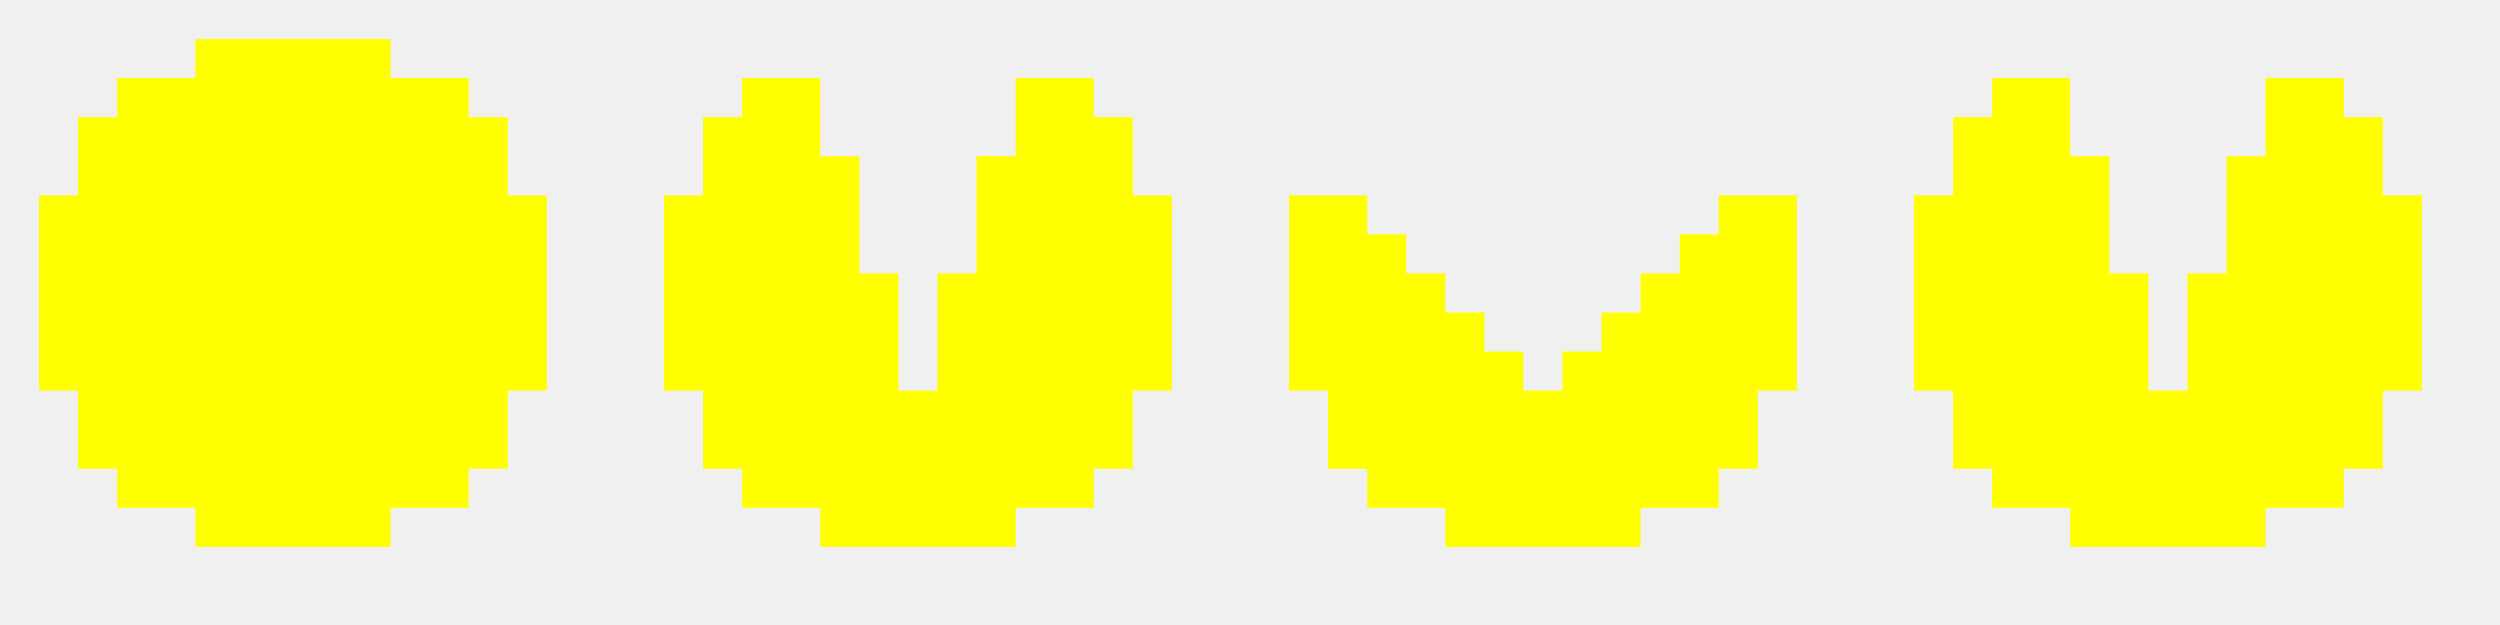
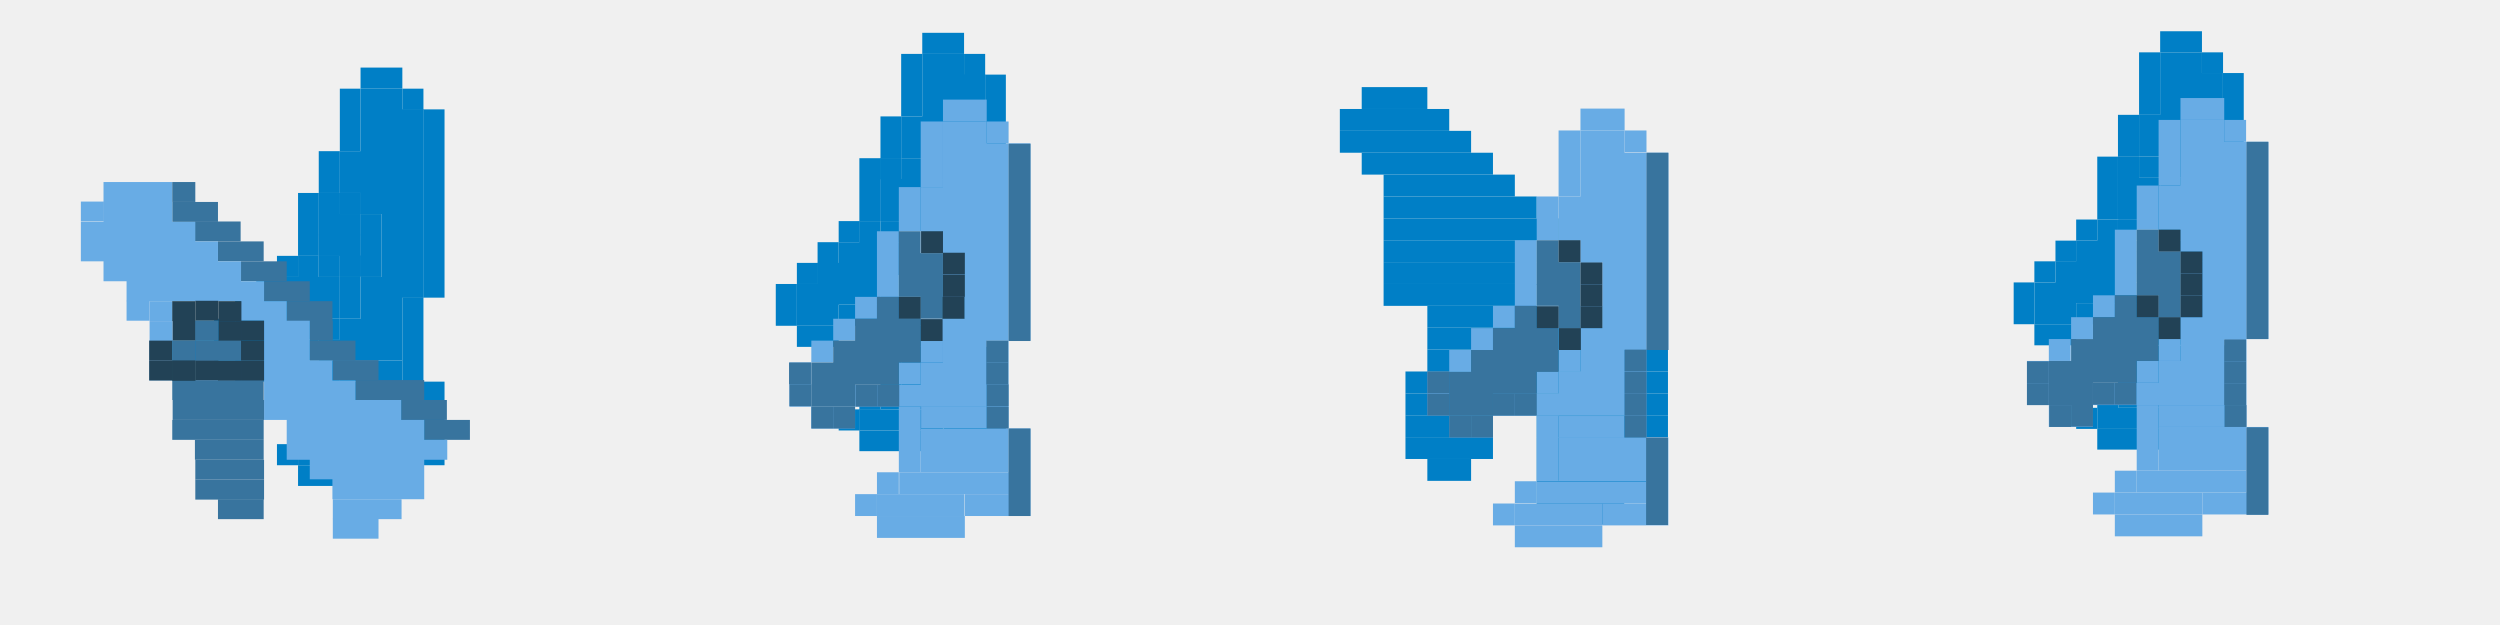
- <svg xmlns="http://www.w3.org/2000/svg" width="64" height="16" viewBox="0 0 64 16" fill="none">
-   <path d="M5 2H3V3H2V5H1V10H2V12H3V13H5V14H10V13H12V12H13V10H14V5H13V3H12V2H10V1H5V2Z" fill="#FFFF00" />
-   <path d="M21 14L26 14L26 13L28 13L28 12L29 12L29 10L30 10L30 5L29 5L29 3L28 3L28 2L26 2L26 4L25 4L25 7L24 7L24 10L23 10L23 7L22 7L22 4L21 4L21 2L19 2L19 3L18 3L18 5L17 5L17 10L18 10L18 12L19 12L19 13L21 13L21 14Z" fill="#FFFF00" />
-   <path d="M37 14L42 14L42 13L44 13L44 12L45 12L45 10L46 10L46 5L44 5L44 6L43 6L43 7L42 7L42 8L41 8L41 9L40 9L40 10L39 10L39 9L38 9L38 8L37 8L37 7L36 7L36 6L35 6L35 5L33 5L33 10L34 10L34 12L35 12L35 13L37 13L37 14Z" fill="#FFFF00" />
-   <path d="M53 14L58 14L58 13L60 13L60 12L61 12L61 10L62 10L62 5L61 5L61 3L60 3L60 2L58 2L58 4L57 4L57 7L56 7L56 10L55 10L55 7L54 7L54 4L53 4L53 2L51 2L51 3L50 3L50 5L49 5L49 10L50 10L50 12L51 12L51 13L53 13L53 14Z" fill="#FFFF00" />
+ <svg xmlns="http://www.w3.org/2000/svg" id="Calque_2" viewBox="0 0 64 16">
+   <defs>
+     <style>.cls-1{fill:#68ace5;}.cls-2{fill:#007fc6;}.cls-3{fill:#fff;}.cls-4{fill:#224256;}.cls-5{fill:#38749e;}</style>
+   </defs>
+   <g>
+     <g>
+       <g>
+         <polygon class="cls-2" points="56.9 9.91 56.9 10.44 56.37 10.44 55.83 10.44 55.83 10.98 56.37 10.98 56.9 10.98 57.44 10.98 57.44 10.44 57.44 9.91 57.44 9.37 57.44 8.84 56.9 8.84 56.9 9.37 56.9 9.91" />
+         <polygon class="cls-2" points="56.37 7.23 56.37 7.76 56.37 8.3 56.37 8.84 56.9 8.84 56.9 8.3 56.9 7.76 56.9 7.23 56.9 6.69 56.37 6.69 56.37 7.23" />
+         <rect class="cls-2" x="56.37" y="1.34" width=".54" height=".54" />
+         <polygon class="cls-2" points="55.3 1.34 55.83 1.34 56.37 1.34 56.37 .8 55.83 .8 55.3 .8 55.3 1.34" />
+         <polygon class="cls-2" points="55.3 2.41 55.3 1.87 55.3 1.34 54.76 1.34 54.76 1.87 54.76 2.41 54.76 2.94 55.3 2.94 55.3 2.41" />
+         <polygon class="cls-2" points="54.76 3.48 54.76 2.94 54.22 2.94 54.22 3.48 54.22 4.01 54.76 4.01 54.76 3.48" />
+         <rect class="cls-2" x="54.76" y="4.01" width=".54" height=".54" />
+         <polygon class="cls-2" points="55.3 5.62 55.3 6.16 55.83 6.16 55.83 5.62 55.83 5.09 55.83 4.55 55.3 4.55 55.3 5.09 55.3 5.62" />
+         <polygon class="cls-2" points="54.76 6.69 54.76 7.23 55.3 7.23 55.3 6.69 55.3 6.16 54.76 6.16 54.76 6.69" />
+         <rect class="cls-2" x="54.22" y="5.62" width=".54" height=".54" />
+         <polygon class="cls-2" points="54.22 5.09 54.22 4.55 54.22 4.01 53.69 4.01 53.69 4.55 53.69 5.09 53.69 5.62 54.22 5.62 54.22 5.09" />
+         <rect class="cls-2" x="53.15" y="5.62" width=".54" height=".54" />
+         <rect class="cls-2" x="52.62" y="6.16" width=".54" height=".54" />
+         <polygon class="cls-2" points="52.08 7.23 51.55 7.23 51.55 7.76 51.55 8.3 52.08 8.3 52.08 7.76 52.08 7.23" />
+         <polygon class="cls-2" points="52.08 8.3 52.08 8.84 52.62 8.84 53.15 8.84 53.15 8.3 52.62 8.3 52.08 8.3" />
+         <rect class="cls-2" x="53.15" y="10.44" width=".54" height=".54" />
+         <rect class="cls-2" x="53.69" y="9.91" width=".54" height=".54" />
+         <polygon class="cls-2" points="54.76 9.37 54.76 8.84 54.76 8.3 54.22 8.3 54.22 8.84 54.22 9.37 54.22 9.91 54.76 9.91 54.76 9.37" />
+         <polygon class="cls-2" points="53.69 7.76 53.15 7.76 53.15 8.3 53.69 8.3 54.22 8.3 54.22 7.76 53.69 7.76" />
+         <rect class="cls-2" x="52.08" y="6.69" width=".54" height=".54" />
+         <rect class="cls-2" x="54.22" y="7.23" width=".54" height=".54" />
+         <polygon class="cls-2" points="56.9 6.16 56.9 6.69 57.44 6.69 57.44 6.16 57.44 5.62 57.44 1.87 56.9 1.87 56.9 5.62 56.9 6.16" />
+         <polygon class="cls-2" points="54.76 10.98 54.22 10.98 53.69 10.98 53.69 11.51 54.22 11.51 54.76 11.51 55.3 11.51 55.83 11.51 55.83 10.98 55.3 10.98 54.76 10.98" />
+       </g>
+       <rect class="cls-2" x="55.3" y="8.84" width=".54" height="2.68" transform="translate(45.39 65.74) rotate(-90)" />
+       <rect class="cls-2" x="55.3" y="7.76" width=".54" height="1.61" transform="translate(47 64.13) rotate(-90)" />
+       <rect class="cls-2" x="54.49" y="4.28" width=".54" height="1.07" transform="translate(49.94 59.58) rotate(-90)" />
+       <rect class="cls-2" x="54.49" y="4.82" width=".54" height="1.07" transform="translate(49.41 60.11) rotate(-90)" />
+       <g>
+         <rect class="cls-2" x="53.69" y="10.44" width="2.14" height=".54" />
+         <polygon class="cls-2" points="54.76 9.91 56.9 9.91 56.9 9.37 56.9 8.84 54.76 8.84 54.76 9.37 54.76 9.91" />
+         <polygon class="cls-2" points="55.3 1.87 55.3 2.41 55.3 2.94 54.76 2.94 54.76 3.48 54.76 4.01 55.3 4.01 55.3 4.55 55.83 4.55 55.83 5.09 55.83 5.62 55.83 6.16 55.3 6.16 55.3 6.69 55.3 7.23 54.76 7.23 54.76 7.76 54.22 7.76 54.22 8.3 56.37 8.3 56.37 7.76 56.37 7.23 56.37 6.69 56.9 6.69 56.9 6.16 56.9 5.62 56.9 5.09 56.9 4.55 56.9 4.01 56.9 3.48 56.9 2.94 56.9 2.41 56.9 1.87 56.37 1.87 56.37 1.34 55.3 1.34 55.3 1.87" />
+       </g>
+       <polygon class="cls-2" points="53.69 6.16 53.15 6.16 53.15 6.69 52.62 6.69 52.62 7.23 52.08 7.23 52.08 7.76 52.08 8.3 53.15 8.3 53.15 7.76 54.22 7.76 54.22 7.23 54.76 7.23 54.76 6.69 54.76 6.16 54.22 6.16 54.22 5.62 53.69 5.62 53.69 6.16" />
+       <rect class="cls-2" x="54.76" y="5.62" width=".54" height=".54" transform="translate(49.14 60.92) rotate(-90)" />
+       <rect class="cls-2" x="54.22" y="4.01" width=".54" height=".54" transform="translate(50.21 58.77) rotate(-90)" />
+       <polygon class="cls-2" points="54.22 5.62 54.76 5.62 54.76 6.16 55.3 6.16 55.3 4.55 54.76 4.55 54.76 4.01 54.22 4.01 54.22 5.62" />
+       <rect class="cls-2" x="55.83" y="9.37" width="1.61" height=".54" transform="translate(47 66.27) rotate(-90)" />
+       <rect class="cls-2" x="54.22" y="4.01" width="4.82" height=".54" transform="translate(52.35 60.92) rotate(-90)" />
+     </g>
+     <g>
+       <g>
+         <polygon class="cls-1" points="57.51 12.05 57.51 12.61 56.94 12.61 56.38 12.61 56.38 13.17 56.94 13.17 57.51 13.17 58.07 13.17 58.07 12.61 58.07 12.05 58.07 11.49 58.07 10.93 57.51 10.93 57.51 11.49 57.51 12.05" />
+         <polygon class="cls-1" points="56.94 9.24 56.94 9.8 56.94 10.37 56.94 10.93 57.51 10.93 57.51 10.37 57.51 9.8 57.51 9.24 57.51 8.68 56.94 8.68 56.94 9.24" />
+         <rect class="cls-1" x="56.94" y="3.07" width=".56" height=".56" />
+         <polygon class="cls-1" points="55.82 3.07 56.38 3.07 56.94 3.07 56.94 2.51 56.38 2.51 55.82 2.51 55.82 3.07" />
+         <polygon class="cls-1" points="55.82 4.19 55.82 3.63 55.82 3.07 55.26 3.07 55.26 3.63 55.26 4.19 55.26 4.75 55.82 4.75 55.82 4.19" />
+         <polygon class="cls-1" points="55.26 5.31 55.26 4.75 54.7 4.75 54.7 5.31 54.7 5.88 55.26 5.88 55.26 5.31" />
+         <rect class="cls-1" x="55.26" y="5.88" width=".56" height=".56" />
+         <polygon class="cls-1" points="55.82 7.56 55.82 8.12 56.38 8.12 56.38 7.56 56.38 7 56.38 6.44 55.82 6.44 55.82 7 55.82 7.56" />
+         <polygon class="cls-1" points="55.26 8.68 55.26 9.24 55.82 9.24 55.82 8.68 55.82 8.12 55.26 8.12 55.26 8.68" />
+         <rect class="cls-1" x="54.7" y="7.56" width=".56" height=".56" />
+         <polygon class="cls-1" points="54.7 7 54.7 6.44 54.7 5.88 54.14 5.88 54.14 6.44 54.14 7 54.14 7.56 54.7 7.56 54.7 7" />
+         <rect class="cls-1" x="53.58" y="7.56" width=".56" height=".56" />
+         <rect class="cls-1" x="53.02" y="8.12" width=".56" height=".56" />
+         <polygon class="cls-1" points="52.45 9.24 51.89 9.24 51.89 9.8 51.89 10.37 52.45 10.37 52.45 9.8 52.45 9.24" />
+         <polygon class="cls-1" points="52.45 10.37 52.45 10.93 53.02 10.93 53.58 10.93 53.58 10.37 53.02 10.37 52.45 10.37" />
+         <rect class="cls-1" x="53.58" y="12.61" width=".56" height=".56" />
+         <rect class="cls-1" x="54.14" y="12.05" width=".56" height=".56" />
+         <polygon class="cls-1" points="55.26 11.49 55.26 10.93 55.26 10.37 54.7 10.37 54.7 10.93 54.7 11.49 54.7 12.05 55.26 12.05 55.26 11.49" />
+         <polygon class="cls-1" points="54.14 9.8 53.58 9.8 53.58 10.37 54.14 10.37 54.7 10.37 54.7 9.8 54.14 9.8" />
+         <rect class="cls-1" x="52.45" y="8.68" width=".56" height=".56" />
+         <rect class="cls-1" x="54.7" y="9.24" width=".56" height=".56" />
+         <polygon class="cls-1" points="57.51 8.12 57.51 8.68 58.07 8.68 58.07 8.12 58.07 7.56 58.07 3.63 57.51 3.63 57.51 7.56 57.51 8.12" />
+         <polygon class="cls-1" points="55.26 13.17 54.7 13.17 54.14 13.17 54.14 13.73 54.7 13.73 55.26 13.73 55.82 13.73 56.38 13.73 56.38 13.17 55.82 13.17 55.26 13.17" />
+       </g>
+       <rect class="cls-1" x="55.82" y="10.93" width=".56" height="2.81" transform="translate(43.77 68.43) rotate(-90)" />
+       <rect class="cls-1" x="55.82" y="9.8" width=".56" height="1.68" transform="translate(45.46 66.75) rotate(-90)" />
+       <rect class="cls-3" x="54.98" y="6.16" width=".56" height="1.12" transform="translate(48.54 61.98) rotate(-90)" />
+       <rect class="cls-3" x="54.98" y="6.72" width=".56" height="1.12" transform="translate(47.98 62.54) rotate(-90)" />
+       <g>
+         <rect class="cls-1" x="54.14" y="12.61" width="2.24" height=".56" />
+         <polygon class="cls-1" points="55.26 12.05 57.51 12.05 57.51 11.49 57.51 10.93 55.26 10.93 55.26 11.49 55.26 12.05" />
+         <polygon class="cls-1" points="55.82 3.63 55.82 4.19 55.82 4.75 55.26 4.75 55.26 5.31 55.26 5.88 55.82 5.88 55.82 6.44 56.38 6.44 56.38 7 56.38 7.56 56.38 8.12 55.82 8.12 55.82 8.68 55.82 9.24 55.26 9.24 55.26 9.8 54.7 9.8 54.7 10.37 56.94 10.37 56.94 9.8 56.94 9.24 56.94 8.68 57.51 8.68 57.51 8.12 57.51 7.56 57.51 7 57.51 6.44 57.51 5.88 57.51 5.31 57.51 4.75 57.51 4.19 57.51 3.63 56.94 3.63 56.94 3.07 55.82 3.07 55.82 3.63" />
+       </g>
+       <polygon class="cls-5" points="54.14 8.12 53.58 8.12 53.58 8.68 53.02 8.68 53.02 9.24 52.45 9.24 52.45 9.8 52.45 10.37 53.58 10.37 53.58 9.8 54.7 9.8 54.7 9.24 55.26 9.24 55.26 8.68 55.26 8.12 54.7 8.12 54.7 7.56 54.14 7.56 54.14 8.12" />
+       <rect class="cls-3" x="55.26" y="7.56" width=".56" height=".56" transform="translate(47.7 63.38) rotate(-90)" />
+       <rect class="cls-3" x="54.7" y="5.88" width=".56" height=".56" transform="translate(48.82 61.14) rotate(-90)" />
+       <polygon class="cls-5" points="54.7 7.56 55.26 7.56 55.26 8.12 55.82 8.12 55.82 6.44 55.26 6.44 55.26 5.88 54.7 5.88 54.7 7.56" />
+       <rect class="cls-5" x="56.66" y="11.77" width="2.24" height=".56" transform="translate(45.74 69.84) rotate(-90)" />
+       <rect class="cls-5" x="55.26" y="5.88" width="5.05" height=".56" transform="translate(51.63 63.94) rotate(-90)" />
+       <rect class="cls-5" x="56.94" y="10.37" width=".56" height=".56" transform="translate(46.58 67.87) rotate(-90)" />
+       <rect class="cls-5" x="56.94" y="9.8" width=".56" height=".56" transform="translate(47.14 67.31) rotate(-90)" />
+       <rect class="cls-5" x="56.94" y="9.24" width=".56" height=".56" transform="translate(47.7 66.75) rotate(-90)" />
+       <rect class="cls-5" x="56.94" y="8.68" width=".56" height=".56" transform="translate(48.26 66.19) rotate(-90)" />
+       <rect class="cls-5" x="54.14" y="9.8" width=".56" height=".56" transform="translate(44.33 64.5) rotate(-90)" />
+       <rect class="cls-5" x="53.58" y="9.8" width=".56" height=".56" transform="translate(43.77 63.94) rotate(-90)" />
+       <rect class="cls-5" x="53.02" y="10.37" width=".56" height=".56" transform="translate(42.65 63.94) rotate(-90)" />
+       <rect class="cls-5" x="52.45" y="10.37" width=".56" height=".56" transform="translate(42.09 63.38) rotate(-90)" />
+       <rect class="cls-5" x="51.89" y="9.8" width=".56" height=".56" transform="translate(42.09 62.26) rotate(-90)" />
+       <rect class="cls-5" x="51.89" y="9.24" width=".56" height=".56" transform="translate(42.65 61.7) rotate(-90)" />
+       <rect class="cls-4" x="54.7" y="7.56" width=".56" height=".56" transform="translate(47.14 62.82) rotate(-90)" />
+       <rect class="cls-4" x="55.26" y="8.12" width=".56" height=".56" transform="translate(47.14 63.94) rotate(-90)" />
+       <rect class="cls-4" x="55.82" y="7.56" width=".56" height=".56" transform="translate(48.26 63.94) rotate(-90)" />
+       <rect class="cls-4" x="55.82" y="7" width=".56" height=".56" transform="translate(48.82 63.38) rotate(-90)" />
+       <rect class="cls-4" x="55.82" y="6.44" width=".56" height=".56" transform="translate(49.38 62.82) rotate(-90)" />
+       <rect class="cls-4" x="55.26" y="5.88" width=".56" height=".56" transform="translate(49.38 61.7) rotate(-90)" />
+     </g>
+   </g>
+   <g>
+     <g>
+       <g>
+         <polygon class="cls-2" points="25.22 9.95 25.22 10.48 24.68 10.48 24.15 10.48 24.15 11.02 24.68 11.02 25.22 11.02 25.75 11.02 25.75 10.48 25.75 9.95 25.75 9.41 25.75 8.88 25.22 8.88 25.22 9.41 25.22 9.95" />
+         <polygon class="cls-2" points="24.68 7.27 24.68 7.8 24.68 8.34 24.68 8.88 25.22 8.88 25.22 8.34 25.22 7.8 25.22 7.27 25.22 6.73 24.68 6.73 24.68 7.27" />
+         <rect class="cls-2" x="24.68" y="1.38" width=".54" height=".54" />
+         <polygon class="cls-2" points="23.61 1.38 24.15 1.38 24.68 1.38 24.68 .84 24.15 .84 23.61 .84 23.61 1.38" />
+         <polygon class="cls-2" points="23.61 2.45 23.61 1.91 23.61 1.38 23.07 1.38 23.07 1.91 23.07 2.45 23.07 2.98 23.61 2.98 23.61 2.45" />
+         <polygon class="cls-2" points="23.07 3.52 23.07 2.98 22.54 2.98 22.54 3.52 22.54 4.05 23.07 4.05 23.07 3.52" />
+         <rect class="cls-2" x="23.07" y="4.05" width=".54" height=".54" />
+         <polygon class="cls-2" points="23.61 5.66 23.61 6.2 24.15 6.2 24.15 5.66 24.15 5.13 24.15 4.59 23.61 4.59 23.61 5.13 23.61 5.66" />
+         <polygon class="cls-2" points="23.07 6.73 23.07 7.27 23.61 7.27 23.61 6.73 23.61 6.2 23.07 6.2 23.07 6.73" />
+         <rect class="cls-2" x="22.54" y="5.66" width=".54" height=".54" />
+         <polygon class="cls-2" points="22.54 5.13 22.54 4.59 22.54 4.05 22 4.05 22 4.59 22 5.13 22 5.66 22.54 5.66 22.54 5.13" />
+         <rect class="cls-2" x="21.47" y="5.66" width=".54" height=".54" />
+         <rect class="cls-2" x="20.93" y="6.2" width=".54" height=".54" />
+         <polygon class="cls-2" points="20.4 7.27 19.86 7.27 19.86 7.8 19.86 8.34 20.4 8.34 20.4 7.8 20.4 7.27" />
+         <polygon class="cls-2" points="20.4 8.34 20.4 8.88 20.93 8.88 21.47 8.88 21.47 8.34 20.93 8.34 20.4 8.34" />
+         <rect class="cls-2" x="21.47" y="10.48" width=".54" height=".54" />
+         <rect class="cls-2" x="22" y="9.95" width=".54" height=".54" />
+         <polygon class="cls-2" points="23.07 9.41 23.07 8.88 23.07 8.34 22.54 8.34 22.54 8.88 22.54 9.41 22.54 9.95 23.07 9.95 23.07 9.41" />
+         <polygon class="cls-2" points="22 7.8 21.47 7.8 21.47 8.34 22 8.34 22.54 8.34 22.54 7.8 22 7.8" />
+         <rect class="cls-2" x="20.4" y="6.73" width=".54" height=".54" />
+         <rect class="cls-2" x="22.54" y="7.27" width=".54" height=".54" />
+         <polygon class="cls-2" points="25.22 6.2 25.22 6.73 25.75 6.73 25.75 6.2 25.75 5.66 25.75 1.91 25.22 1.91 25.22 5.66 25.22 6.2" />
+         <polygon class="cls-2" points="23.07 11.02 22.54 11.02 22 11.02 22 11.55 22.54 11.55 23.07 11.55 23.61 11.55 24.15 11.55 24.15 11.02 23.61 11.02 23.07 11.02" />
+       </g>
+       <rect class="cls-2" x="23.61" y="8.88" width=".54" height="2.68" transform="translate(13.66 34.09) rotate(-90)" />
+       <rect class="cls-2" x="23.61" y="7.8" width=".54" height="1.61" transform="translate(15.27 32.49) rotate(-90)" />
+       <rect class="cls-2" x="22.81" y="4.32" width=".54" height="1.07" transform="translate(18.22 27.93) rotate(-90)" />
+       <rect class="cls-2" x="22.81" y="4.86" width=".54" height="1.07" transform="translate(17.68 28.47) rotate(-90)" />
+       <g>
+         <rect class="cls-2" x="22" y="10.48" width="2.14" height=".54" />
+         <polygon class="cls-2" points="23.07 9.95 25.22 9.95 25.22 9.41 25.22 8.88 23.07 8.88 23.07 9.41 23.07 9.95" />
+         <polygon class="cls-2" points="23.61 1.91 23.61 2.45 23.61 2.98 23.07 2.98 23.07 3.52 23.07 4.05 23.61 4.05 23.61 4.59 24.15 4.59 24.15 5.13 24.15 5.66 24.15 6.2 23.61 6.2 23.61 6.73 23.61 7.27 23.07 7.27 23.07 7.8 22.54 7.8 22.54 8.34 24.68 8.34 24.68 7.8 24.68 7.27 24.68 6.73 25.22 6.73 25.22 6.2 25.22 5.66 25.22 5.13 25.22 4.59 25.22 4.05 25.22 3.52 25.22 2.98 25.22 2.45 25.22 1.91 24.68 1.91 24.68 1.38 23.61 1.38 23.61 1.91" />
+       </g>
+       <polygon class="cls-2" points="22 6.2 21.47 6.2 21.47 6.73 20.93 6.73 20.93 7.27 20.4 7.27 20.4 7.8 20.4 8.34 21.47 8.34 21.47 7.8 22.54 7.8 22.54 7.27 23.07 7.27 23.07 6.73 23.07 6.2 22.54 6.2 22.54 5.66 22 5.66 22 6.2" />
+       <rect class="cls-2" x="23.07" y="5.66" width=".54" height=".54" transform="translate(17.41 29.27) rotate(-90)" />
+       <rect class="cls-2" x="22.54" y="4.05" width=".54" height=".54" transform="translate(18.48 27.13) rotate(-90)" />
+       <polygon class="cls-2" points="22.54 5.66 23.07 5.66 23.07 6.2 23.61 6.2 23.61 4.59 23.07 4.59 23.07 4.05 22.54 4.05 22.54 5.66" />
+       <rect class="cls-2" x="24.15" y="9.41" width="1.61" height=".54" transform="translate(15.27 34.63) rotate(-90)" />
+       <rect class="cls-2" x="22.54" y="4.05" width="4.82" height=".54" transform="translate(20.63 29.27) rotate(-90)" />
+     </g>
+     <g>
+       <g>
+         <polygon class="cls-1" points="25.82 12.09 25.82 12.65 25.26 12.65 24.7 12.65 24.7 13.21 25.26 13.21 25.82 13.21 26.38 13.21 26.38 12.65 26.38 12.09 26.38 11.53 26.38 10.97 25.82 10.97 25.82 11.53 25.82 12.09" />
+         <polygon class="cls-1" points="25.26 9.28 25.26 9.85 25.26 10.41 25.26 10.97 25.82 10.97 25.82 10.41 25.82 9.85 25.82 9.28 25.82 8.72 25.26 8.72 25.26 9.28" />
+         <rect class="cls-1" x="25.26" y="3.11" width=".56" height=".56" />
+         <polygon class="cls-1" points="24.14 3.11 24.7 3.11 25.26 3.11 25.26 2.55 24.7 2.55 24.14 2.55 24.14 3.11" />
+         <polygon class="cls-1" points="24.14 4.23 24.14 3.67 24.14 3.11 23.57 3.11 23.57 3.67 23.57 4.23 23.57 4.79 24.14 4.79 24.14 4.23" />
+         <polygon class="cls-1" points="23.57 5.36 23.57 4.79 23.01 4.79 23.01 5.36 23.01 5.92 23.57 5.92 23.57 5.36" />
+         <rect class="cls-1" x="23.57" y="5.92" width=".56" height=".56" />
+         <polygon class="cls-1" points="24.14 7.6 24.14 8.16 24.7 8.16 24.7 7.6 24.7 7.04 24.7 6.48 24.14 6.48 24.14 7.04 24.14 7.6" />
+         <polygon class="cls-1" points="23.57 8.72 23.57 9.28 24.14 9.28 24.14 8.72 24.14 8.16 23.57 8.16 23.57 8.72" />
+         <rect class="cls-1" x="23.01" y="7.6" width=".56" height=".56" />
+         <polygon class="cls-1" points="23.01 7.04 23.01 6.48 23.01 5.92 22.45 5.92 22.45 6.48 22.45 7.04 22.45 7.6 23.01 7.6 23.01 7.04" />
+         <rect class="cls-1" x="21.89" y="7.6" width=".56" height=".56" />
+         <rect class="cls-1" x="21.33" y="8.16" width=".56" height=".56" />
+         <polygon class="cls-1" points="20.77 9.28 20.21 9.28 20.21 9.85 20.21 10.41 20.77 10.41 20.77 9.85 20.77 9.28" />
+         <polygon class="cls-1" points="20.77 10.41 20.77 10.97 21.33 10.97 21.89 10.97 21.89 10.41 21.33 10.41 20.77 10.41" />
+         <rect class="cls-1" x="21.89" y="12.65" width=".56" height=".56" />
+         <rect class="cls-1" x="22.45" y="12.09" width=".56" height=".56" />
+         <polygon class="cls-1" points="23.57 11.53 23.57 10.97 23.57 10.41 23.01 10.41 23.01 10.97 23.01 11.53 23.01 12.09 23.57 12.09 23.57 11.53" />
+         <polygon class="cls-1" points="22.45 9.85 21.89 9.85 21.89 10.41 22.45 10.41 23.01 10.41 23.01 9.85 22.45 9.85" />
+         <rect class="cls-1" x="20.77" y="8.72" width=".56" height=".56" />
+         <rect class="cls-1" x="23.01" y="9.28" width=".56" height=".56" />
+         <polygon class="cls-1" points="25.82 8.16 25.82 8.72 26.38 8.72 26.38 8.16 26.38 7.6 26.38 3.67 25.82 3.67 25.82 7.6 25.82 8.16" />
+         <polygon class="cls-1" points="23.57 13.21 23.01 13.21 22.45 13.21 22.45 13.77 23.01 13.77 23.57 13.77 24.14 13.77 24.7 13.77 24.7 13.21 24.14 13.21 23.57 13.21" />
+       </g>
+       <rect class="cls-1" x="24.14" y="10.97" width=".56" height="2.81" transform="translate(12.05 36.79) rotate(-90)" />
+       <rect class="cls-1" x="24.14" y="9.85" width=".56" height="1.68" transform="translate(13.73 35.1) rotate(-90)" />
+       <rect class="cls-3" x="23.29" y="6.2" width=".56" height="1.12" transform="translate(16.82 30.33) rotate(-90)" />
+       <rect class="cls-3" x="23.29" y="6.76" width=".56" height="1.12" transform="translate(16.25 30.89) rotate(-90)" />
+       <g>
+         <rect class="cls-1" x="22.45" y="12.65" width="2.24" height=".56" />
+         <polygon class="cls-1" points="23.57 12.09 25.82 12.09 25.82 11.53 25.82 10.97 23.57 10.97 23.57 11.53 23.57 12.09" />
+         <polygon class="cls-1" points="24.14 3.67 24.14 4.23 24.14 4.79 23.57 4.79 23.57 5.36 23.57 5.92 24.14 5.92 24.14 6.48 24.7 6.48 24.7 7.04 24.7 7.6 24.7 8.16 24.14 8.16 24.14 8.72 24.14 9.28 23.57 9.28 23.57 9.85 23.01 9.85 23.01 10.41 25.26 10.41 25.26 9.85 25.26 9.28 25.26 8.72 25.82 8.72 25.82 8.16 25.82 7.6 25.82 7.04 25.82 6.48 25.82 5.92 25.82 5.36 25.82 4.79 25.82 4.23 25.82 3.67 25.26 3.67 25.26 3.11 24.14 3.11 24.14 3.67" />
+       </g>
+       <polygon class="cls-5" points="22.45 8.16 21.89 8.16 21.89 8.72 21.33 8.72 21.33 9.28 20.77 9.28 20.77 9.85 20.77 10.41 21.89 10.41 21.89 9.85 23.01 9.85 23.01 9.28 23.57 9.28 23.57 8.72 23.57 8.16 23.01 8.16 23.01 7.6 22.45 7.6 22.45 8.16" />
+       <rect class="cls-3" x="23.57" y="7.6" width=".56" height=".56" transform="translate(15.97 31.74) rotate(-90)" />
+       <rect class="cls-3" x="23.01" y="5.92" width=".56" height=".56" transform="translate(17.1 29.49) rotate(-90)" />
+       <polygon class="cls-5" points="23.01 7.6 23.57 7.6 23.57 8.16 24.14 8.16 24.14 6.48 23.57 6.48 23.57 5.92 23.01 5.92 23.01 7.6" />
+       <rect class="cls-5" x="24.98" y="11.81" width="2.24" height=".56" transform="translate(14.01 38.19) rotate(-90)" />
+       <rect class="cls-5" x="23.57" y="5.92" width="5.05" height=".56" transform="translate(19.9 32.3) rotate(-90)" />
+       <rect class="cls-5" x="25.26" y="10.41" width=".56" height=".56" transform="translate(14.85 36.23) rotate(-90)" />
+       <rect class="cls-5" x="25.26" y="9.85" width=".56" height=".56" transform="translate(15.41 35.66) rotate(-90)" />
+       <rect class="cls-5" x="25.26" y="9.28" width=".56" height=".56" transform="translate(15.97 35.1) rotate(-90)" />
+       <rect class="cls-5" x="25.26" y="8.72" width=".56" height=".56" transform="translate(16.53 34.54) rotate(-90)" />
+       <rect class="cls-5" x="22.45" y="9.85" width=".56" height=".56" transform="translate(12.61 32.86) rotate(-90)" />
+       <rect class="cls-5" x="21.89" y="9.85" width=".56" height=".56" transform="translate(12.05 32.3) rotate(-90)" />
+       <rect class="cls-5" x="21.33" y="10.41" width=".56" height=".56" transform="translate(10.92 32.3) rotate(-90)" />
+       <rect class="cls-5" x="20.77" y="10.41" width=".56" height=".56" transform="translate(10.36 31.74) rotate(-90)" />
+       <rect class="cls-5" x="20.21" y="9.85" width=".56" height=".56" transform="translate(10.36 30.61) rotate(-90)" />
+       <rect class="cls-5" x="20.21" y="9.28" width=".56" height=".56" transform="translate(10.92 30.05) rotate(-90)" />
+       <rect class="cls-4" x="23.01" y="7.6" width=".56" height=".56" transform="translate(15.41 31.17) rotate(-90)" />
+       <rect class="cls-4" x="23.57" y="8.16" width=".56" height=".56" transform="translate(15.41 32.3) rotate(-90)" />
+       <rect class="cls-4" x="24.14" y="7.6" width=".56" height=".56" transform="translate(16.53 32.3) rotate(-90)" />
+       <rect class="cls-4" x="24.14" y="7.04" width=".56" height=".56" transform="translate(17.1 31.74) rotate(-90)" />
+       <rect class="cls-4" x="24.14" y="6.48" width=".56" height=".56" transform="translate(17.66 31.17) rotate(-90)" />
+       <rect class="cls-4" x="23.57" y="5.92" width=".56" height=".56" transform="translate(17.66 30.05) rotate(-90)" />
+     </g>
+   </g>
+   <g>
+     <g>
+       <rect class="cls-2" x="40.46" y="11.19" width=".56" height="2.8" transform="translate(28.15 53.33) rotate(-90)" />
+       <rect class="cls-2" x="40.46" y="10.63" width=".56" height="2.8" transform="translate(28.71 52.77) rotate(-90)" />
+       <rect class="cls-2" x="40.46" y="10.07" width=".56" height="2.8" transform="translate(29.27 52.21) rotate(-90)" />
+       <rect class="cls-2" x="40.74" y="9.23" width=".56" height="3.36" transform="translate(30.11 51.93) rotate(-90)" />
+       <rect class="cls-2" x="39.06" y="6.99" width=".56" height="6.72" transform="translate(28.99 49.69) rotate(-90)" />
+       <rect class="cls-2" x="39.06" y="6.43" width=".56" height="6.72" transform="translate(29.55 49.13) rotate(-90)" />
+       <rect class="cls-2" x="39.34" y="6.15" width=".56" height="6.16" transform="translate(30.39 48.85) rotate(-90)" />
+       <rect class="cls-2" x="38.78" y="6.15" width=".56" height="5.04" transform="translate(30.39 47.73) rotate(-90)" />
+       <rect class="cls-2" x="38.5" y="5.87" width=".56" height="4.48" transform="translate(30.67 46.89) rotate(-90)" />
+       <rect class="cls-2" x="37.38" y="5.31" width=".56" height="4.48" transform="translate(30.11 45.21) rotate(-90)" />
+       <rect class="cls-2" x="37.38" y="4.75" width=".56" height="4.48" transform="translate(30.67 44.65) rotate(-90)" />
+       <rect class="cls-2" x="37.38" y="4.19" width=".56" height="4.48" transform="translate(31.23 44.09) rotate(-90)" />
+       <rect class="cls-2" x="37.38" y="3.63" width=".56" height="4.48" transform="translate(31.79 43.53) rotate(-90)" />
+       <rect class="cls-2" x="37.1" y="3.35" width=".56" height="3.92" transform="translate(32.07 42.69) rotate(-90)" />
+       <rect class="cls-2" x="36.82" y="3.07" width=".56" height="3.36" transform="translate(32.35 41.85) rotate(-90)" />
+       <rect class="cls-2" x="36.26" y="2.51" width=".56" height="3.36" transform="translate(32.35 40.73) rotate(-90)" />
+       <rect class="cls-2" x="35.7" y="1.95" width=".56" height="3.36" transform="translate(32.35 39.61) rotate(-90)" />
+       <rect class="cls-2" x="35.42" y="1.67" width=".56" height="2.8" transform="translate(32.63 38.77) rotate(-90)" />
+       <rect class="cls-2" x="35.42" y="1.67" width=".56" height="1.68" transform="translate(33.19 38.21) rotate(-90)" />
+       <rect class="cls-2" x="40.18" y="12.03" width=".56" height="2.24" transform="translate(27.31 53.61) rotate(-90)" />
+       <rect class="cls-2" x="36.82" y="9.79" width=".56" height="2.24" transform="translate(26.19 48.01) rotate(-90)" />
+       <rect class="cls-2" x="36.82" y="10.35" width=".56" height="2.24" transform="translate(25.63 48.57) rotate(-90)" />
+       <rect class="cls-2" x="36.82" y="11.47" width=".56" height="1.12" transform="translate(25.07 49.13) rotate(-90)" />
+     </g>
+     <g>
+       <g>
+         <polygon class="cls-1" points="42.15 12.32 42.15 12.89 41.59 12.89 41.02 12.89 41.02 13.45 41.59 13.45 42.15 13.45 42.71 13.45 42.71 12.89 42.71 12.32 42.71 11.76 42.71 11.2 42.15 11.2 42.15 11.76 42.15 12.32" />
+         <polygon class="cls-1" points="41.59 9.52 41.59 10.08 41.59 10.64 41.59 11.2 42.15 11.2 42.15 10.64 42.15 10.08 42.15 9.52 42.15 8.96 41.59 8.96 41.59 9.52" />
+         <rect class="cls-1" x="41.59" y="3.34" width=".56" height=".56" />
+         <polygon class="cls-1" points="40.46 3.34 41.02 3.34 41.59 3.34 41.59 2.78 41.02 2.78 40.46 2.78 40.46 3.34" />
+         <polygon class="cls-1" points="40.46 4.47 40.46 3.91 40.46 3.34 39.9 3.34 39.9 3.91 39.9 4.47 39.9 5.03 40.46 5.03 40.46 4.47" />
+         <polygon class="cls-1" points="39.9 5.59 39.9 5.03 39.34 5.03 39.34 5.59 39.34 6.15 39.9 6.15 39.9 5.59" />
+         <rect class="cls-1" x="39.9" y="6.15" width=".56" height=".56" />
+         <polygon class="cls-1" points="40.46 7.83 40.46 8.4 41.02 8.4 41.02 7.83 41.02 7.27 41.02 6.71 40.46 6.71 40.46 7.27 40.46 7.83" />
+         <polygon class="cls-1" points="39.9 8.96 39.9 9.52 40.46 9.52 40.46 8.96 40.46 8.4 39.9 8.4 39.9 8.96" />
+         <rect class="cls-1" x="39.34" y="7.83" width=".56" height=".56" />
+         <polygon class="cls-1" points="39.34 7.27 39.34 6.71 39.34 6.15 38.78 6.15 38.78 6.71 38.78 7.27 38.78 7.83 39.34 7.83 39.34 7.27" />
+         <rect class="cls-1" x="38.22" y="7.83" width=".56" height=".56" />
+         <rect class="cls-1" x="37.66" y="8.4" width=".56" height=".56" />
+         <polygon class="cls-1" points="37.1 9.52 36.54 9.52 36.54 10.08 36.54 10.64 37.1 10.64 37.1 10.08 37.1 9.52" />
+         <polygon class="cls-1" points="37.1 10.64 37.1 11.2 37.66 11.2 38.22 11.2 38.22 10.64 37.66 10.64 37.1 10.64" />
+         <rect class="cls-1" x="38.22" y="12.89" width=".56" height=".56" />
+         <rect class="cls-1" x="38.78" y="12.32" width=".56" height=".56" />
+         <polygon class="cls-1" points="39.9 11.76 39.9 11.2 39.9 10.64 39.34 10.64 39.34 11.2 39.34 11.76 39.34 12.32 39.9 12.32 39.9 11.76" />
+         <polygon class="cls-1" points="38.78 10.08 38.22 10.08 38.22 10.64 38.78 10.64 39.34 10.64 39.34 10.08 38.78 10.08" />
+         <rect class="cls-1" x="37.1" y="8.96" width=".56" height=".56" />
+         <rect class="cls-1" x="39.34" y="9.52" width=".56" height=".56" />
+         <polygon class="cls-1" points="42.15 8.4 42.15 8.96 42.71 8.96 42.71 8.4 42.71 7.83 42.71 3.91 42.15 3.91 42.15 7.83 42.15 8.4" />
+         <polygon class="cls-1" points="39.9 13.45 39.34 13.45 38.78 13.45 38.78 14.01 39.34 14.01 39.9 14.01 40.46 14.01 41.02 14.01 41.02 13.45 40.46 13.45 39.9 13.45" />
+       </g>
+       <rect class="cls-1" x="40.46" y="11.2" width=".56" height="2.81" transform="translate(28.14 53.35) rotate(-90)" />
+       <rect class="cls-1" x="40.46" y="10.08" width=".56" height="1.68" transform="translate(29.82 51.67) rotate(-90)" />
+       <rect class="cls-3" x="39.62" y="6.43" width=".56" height="1.12" transform="translate(32.91 46.89) rotate(-90)" />
+       <rect class="cls-3" x="39.62" y="6.99" width=".56" height="1.12" transform="translate(32.35 47.46) rotate(-90)" />
+       <g>
+         <rect class="cls-1" x="38.78" y="12.89" width="2.24" height=".56" />
+         <polygon class="cls-1" points="39.9 12.32 42.15 12.32 42.15 11.76 42.15 11.2 39.9 11.2 39.9 11.76 39.9 12.32" />
+         <polygon class="cls-1" points="40.46 3.91 40.46 4.47 40.46 5.03 39.9 5.03 39.9 5.59 39.9 6.15 40.46 6.15 40.46 6.71 41.02 6.71 41.02 7.27 41.02 7.83 41.02 8.4 40.46 8.4 40.46 8.96 40.46 9.52 39.9 9.52 39.9 10.08 39.34 10.08 39.34 10.64 41.59 10.64 41.59 10.08 41.59 9.52 41.59 8.96 42.15 8.96 42.15 8.4 42.15 7.83 42.15 7.27 42.15 6.71 42.15 6.15 42.15 5.59 42.15 5.03 42.15 4.47 42.15 3.91 41.59 3.91 41.59 3.34 40.46 3.34 40.46 3.91" />
+       </g>
+       <polygon class="cls-5" points="38.78 8.4 38.22 8.4 38.22 8.96 37.66 8.96 37.66 9.52 37.1 9.52 37.1 10.08 37.1 10.64 38.22 10.64 38.22 10.08 39.34 10.08 39.34 9.52 39.9 9.52 39.9 8.96 39.9 8.4 39.34 8.4 39.34 7.83 38.78 7.83 38.78 8.4" />
+       <rect class="cls-3" x="39.9" y="7.83" width=".56" height=".56" transform="translate(32.07 48.3) rotate(-90)" />
+       <rect class="cls-3" x="39.34" y="6.15" width=".56" height=".56" transform="translate(33.19 46.05) rotate(-90)" />
+       <polygon class="cls-5" points="39.34 7.83 39.9 7.83 39.9 8.4 40.46 8.4 40.46 6.71 39.9 6.71 39.9 6.15 39.34 6.15 39.34 7.83" />
+       <rect class="cls-5" x="41.31" y="12.04" width="2.24" height=".56" transform="translate(30.1 54.75) rotate(-90)" />
+       <rect class="cls-5" x="39.9" y="6.15" width="5.05" height=".56" transform="translate(36 48.86) rotate(-90)" />
+       <rect class="cls-5" x="41.59" y="10.64" width=".56" height=".56" transform="translate(30.95 52.79) rotate(-90)" />
+       <rect class="cls-5" x="41.59" y="10.08" width=".56" height=".56" transform="translate(31.51 52.23) rotate(-90)" />
+       <rect class="cls-5" x="41.59" y="9.52" width=".56" height=".56" transform="translate(32.07 51.67) rotate(-90)" />
+       <rect class="cls-5" x="41.59" y="8.96" width=".56" height=".56" transform="translate(32.63 51.1) rotate(-90)" />
+       <rect class="cls-5" x="38.78" y="10.08" width=".56" height=".56" transform="translate(28.7 49.42) rotate(-90)" />
+       <rect class="cls-5" x="38.22" y="10.08" width=".56" height=".56" transform="translate(28.14 48.86) rotate(-90)" />
+       <rect class="cls-5" x="37.66" y="10.64" width=".56" height=".56" transform="translate(27.02 48.86) rotate(-90)" />
+       <rect class="cls-5" x="37.1" y="10.64" width=".56" height=".56" transform="translate(26.46 48.3) rotate(-90)" />
+       <rect class="cls-5" x="36.54" y="10.08" width=".56" height=".56" transform="translate(26.46 47.18) rotate(-90)" />
+       <rect class="cls-5" x="36.54" y="9.52" width=".56" height=".56" transform="translate(27.02 46.61) rotate(-90)" />
+       <rect class="cls-4" x="39.34" y="7.83" width=".56" height=".56" transform="translate(31.51 47.74) rotate(-90)" />
+       <rect class="cls-4" x="39.9" y="8.4" width=".56" height=".56" transform="translate(31.51 48.86) rotate(-90)" />
+       <rect class="cls-4" x="40.46" y="7.83" width=".56" height=".56" transform="translate(32.63 48.86) rotate(-90)" />
+       <rect class="cls-4" x="40.46" y="7.27" width=".56" height=".56" transform="translate(33.19 48.3) rotate(-90)" />
+       <rect class="cls-4" x="40.46" y="6.71" width=".56" height=".56" transform="translate(33.75 47.74) rotate(-90)" />
+       <rect class="cls-4" x="39.9" y="6.15" width=".56" height=".56" transform="translate(33.75 46.61) rotate(-90)" />
+     </g>
+   </g>
+   <g>
+     <g>
+       <g>
+         <polygon class="cls-2" points="10.84 10.84 10.84 11.37 10.3 11.37 9.77 11.37 9.77 11.91 10.3 11.91 10.84 11.91 11.38 11.91 11.38 11.37 11.38 10.84 11.38 10.3 11.38 9.77 10.84 9.77 10.84 10.3 10.84 10.84" />
+         <polygon class="cls-2" points="10.3 8.16 10.3 8.69 10.3 9.23 10.3 9.77 10.84 9.77 10.84 9.23 10.84 8.69 10.84 8.16 10.84 7.62 10.3 7.62 10.3 8.16" />
+         <rect class="cls-2" x="10.3" y="2.27" width=".54" height=".54" />
+         <polygon class="cls-2" points="9.23 2.27 9.77 2.27 10.3 2.27 10.3 1.73 9.77 1.73 9.23 1.73 9.23 2.27" />
+         <polygon class="cls-2" points="9.23 3.34 9.23 2.8 9.23 2.27 8.7 2.27 8.7 2.8 8.7 3.34 8.7 3.87 9.23 3.87 9.23 3.34" />
+         <polygon class="cls-2" points="8.7 4.41 8.7 3.87 8.16 3.87 8.16 4.41 8.16 4.94 8.7 4.94 8.7 4.41" />
+         <rect class="cls-2" x="8.7" y="4.94" width=".54" height=".54" />
+         <polygon class="cls-2" points="9.23 6.55 9.23 7.09 9.77 7.09 9.77 6.55 9.77 6.02 9.77 5.48 9.23 5.48 9.23 6.02 9.23 6.55" />
+         <polygon class="cls-2" points="8.7 7.62 8.7 8.16 9.23 8.16 9.23 7.62 9.23 7.09 8.7 7.09 8.7 7.62" />
+         <rect class="cls-2" x="8.16" y="6.55" width=".54" height=".54" />
+         <polygon class="cls-2" points="8.16 6.02 8.16 5.48 8.16 4.94 7.63 4.94 7.63 5.48 7.63 6.02 7.63 6.55 8.16 6.55 8.16 6.02" />
+         <rect class="cls-2" x="7.09" y="6.55" width=".54" height=".54" />
+         <rect class="cls-2" x="6.56" y="7.09" width=".54" height=".54" />
+         <polygon class="cls-2" points="6.02 8.16 5.48 8.16 5.48 8.69 5.48 9.23 6.02 9.23 6.02 8.69 6.02 8.16" />
+         <polygon class="cls-2" points="6.02 9.23 6.02 9.77 6.56 9.77 7.09 9.77 7.09 9.23 6.56 9.23 6.02 9.23" />
+         <rect class="cls-2" x="7.09" y="11.37" width=".54" height=".54" />
+         <rect class="cls-2" x="7.63" y="10.84" width=".54" height=".54" />
+         <polygon class="cls-2" points="8.7 10.3 8.7 9.77 8.7 9.23 8.16 9.23 8.16 9.77 8.16 10.3 8.16 10.84 8.7 10.84 8.7 10.3" />
+         <polygon class="cls-2" points="7.63 8.69 7.09 8.69 7.09 9.23 7.63 9.23 8.16 9.23 8.16 8.69 7.63 8.69" />
+         <rect class="cls-2" x="6.02" y="7.62" width=".54" height=".54" />
+         <rect class="cls-2" x="8.16" y="8.16" width=".54" height=".54" />
+         <polygon class="cls-2" points="10.84 7.09 10.84 7.62 11.38 7.62 11.38 7.09 11.38 6.55 11.38 2.8 10.84 2.8 10.84 6.55 10.84 7.09" />
+         <polygon class="cls-2" points="8.7 11.91 8.16 11.91 7.63 11.91 7.63 12.44 8.16 12.44 8.7 12.44 9.23 12.44 9.77 12.44 9.77 11.91 9.23 11.91 8.7 11.91" />
+       </g>
+       <rect class="cls-2" x="9.23" y="9.77" width=".54" height="2.68" transform="translate(-1.6 20.61) rotate(-90)" />
+       <rect class="cls-2" x="9.23" y="8.69" width=".54" height="1.61" transform="translate(0 19) rotate(-90)" />
+       <rect class="cls-2" x="8.43" y="5.21" width=".54" height="1.07" transform="translate(2.95 14.45) rotate(-90)" />
+       <rect class="cls-2" x="8.43" y="5.75" width=".54" height="1.07" transform="translate(2.41 14.98) rotate(-90)" />
+       <g>
+         <rect class="cls-2" x="7.63" y="11.37" width="2.14" height=".54" />
+         <polygon class="cls-2" points="8.7 10.84 10.84 10.84 10.84 10.3 10.84 9.77 8.7 9.77 8.7 10.3 8.7 10.84" />
+         <polygon class="cls-2" points="9.23 2.8 9.23 3.34 9.23 3.87 8.7 3.87 8.7 4.41 8.7 4.94 9.23 4.94 9.23 5.48 9.77 5.48 9.77 6.02 9.77 6.55 9.77 7.09 9.23 7.09 9.23 7.62 9.23 8.16 8.7 8.16 8.7 8.69 8.16 8.69 8.16 9.23 10.3 9.23 10.3 8.69 10.3 8.16 10.3 7.62 10.84 7.62 10.84 7.09 10.84 6.55 10.84 6.02 10.84 5.48 10.84 4.94 10.84 4.41 10.84 3.87 10.84 3.34 10.84 2.8 10.3 2.8 10.3 2.27 9.23 2.27 9.23 2.8" />
+       </g>
+       <polygon class="cls-2" points="7.63 7.09 7.09 7.09 7.09 7.62 6.56 7.62 6.56 8.16 6.02 8.16 6.02 8.69 6.02 9.23 7.09 9.23 7.09 8.69 8.16 8.69 8.16 8.16 8.7 8.16 8.7 7.62 8.7 7.09 8.16 7.09 8.16 6.55 7.63 6.55 7.63 7.09" />
+       <rect class="cls-2" x="8.7" y="6.55" width=".54" height=".54" transform="translate(2.15 15.78) rotate(-90)" />
+       <rect class="cls-2" x="8.16" y="4.94" width=".54" height=".54" transform="translate(3.22 13.64) rotate(-90)" />
+       <polygon class="cls-2" points="8.16 6.55 8.7 6.55 8.7 7.09 9.23 7.09 9.23 5.48 8.7 5.48 8.7 4.94 8.16 4.94 8.16 6.55" />
+       <rect class="cls-2" x="9.77" y="10.3" width="1.61" height=".54" transform="translate(0 21.14) rotate(-90)" />
+       <rect class="cls-2" x="8.16" y="4.94" width="4.82" height=".54" transform="translate(5.36 15.78) rotate(-90)" />
+     </g>
+     <g>
+       <rect class="cls-1" x="8.85" y="12.96" width=".51" height="1.17" transform="translate(-4.44 22.64) rotate(-90)" />
+       <rect class="cls-5" x="11.19" y="10.42" width=".51" height="1.17" transform="translate(.44 22.45) rotate(-90)" />
+       <rect class="cls-5" x="10.61" y="9.91" width=".51" height="1.17" transform="translate(.36 21.36) rotate(-90)" />
+       <rect class="cls-5" x="9.73" y="9.11" width=".51" height="1.76" transform="translate(-.01 19.97) rotate(-90)" />
+       <rect class="cls-5" x="8.85" y="8.9" width=".51" height="1.17" transform="translate(-.38 18.58) rotate(-90)" />
+       <rect class="cls-5" x="8.26" y="8.39" width=".51" height="1.17" transform="translate(-.46 17.49) rotate(-90)" />
+       <rect class="cls-5" x="7.67" y="7.37" width=".51" height="1.17" transform="translate(-.03 15.89) rotate(-90)" />
+       <rect class="cls-5" x="7.09" y="6.87" width=".51" height="1.17" transform="translate(-.11 14.8) rotate(-90)" />
+       <rect class="cls-5" x="6.5" y="6.36" width=".51" height="1.17" transform="translate(-.19 13.7) rotate(-90)" />
+       <rect class="cls-5" x="5.92" y="5.85" width=".51" height="1.17" transform="translate(-.27 12.61) rotate(-90)" />
+       <rect class="cls-5" x="5.33" y="5.34" width=".51" height="1.17" transform="translate(-.35 11.51) rotate(-90)" />
+       <rect class="cls-5" x="4.74" y="4.84" width=".51" height="1.17" transform="translate(-.43 10.42) rotate(-90)" />
+       <rect class="cls-5" x="7.97" y="8.18" width=".51" height=".59" transform="translate(-.25 16.69) rotate(-90)" />
+       <rect class="cls-1" x="9.14" y="12.16" width=".51" height="1.76" transform="translate(-3.64 22.43) rotate(-90)" />
+       <polygon class="cls-1" points="2.65 5.17 2.65 5.68 2.07 5.68 2.07 6.18 2.07 6.69 2.65 6.69 2.65 7.2 3.24 7.2 3.24 7.71 6.17 7.71 6.17 8.21 6.76 8.21 6.76 8.72 6.76 9.23 6.76 9.74 6.76 10.24 6.76 10.75 7.34 10.75 7.34 11.26 7.34 11.77 7.93 11.77 7.93 12.27 8.51 12.27 8.51 12.78 10.86 12.78 10.86 12.27 10.86 11.77 11.45 11.77 11.45 11.26 10.86 11.26 10.86 10.75 10.27 10.75 10.27 10.24 9.1 10.24 9.1 9.74 8.51 9.74 8.51 9.23 7.93 9.23 7.93 8.72 7.93 8.21 7.34 8.21 7.34 7.71 6.76 7.71 6.76 7.2 6.17 7.2 6.17 6.69 5.58 6.69 5.58 6.18 5 6.18 5 5.68 4.41 5.68 4.41 5.17 4.41 4.66 2.65 4.66 2.65 5.17" />
+       <rect class="cls-1" x="2.11" y="5.13" width=".51" height=".59" transform="translate(-3.06 7.78) rotate(-90)" />
+       <rect class="cls-5" x="4.45" y="4.62" width=".51" height=".59" transform="translate(-.21 9.62) rotate(-90)" />
+       <rect class="cls-5" x="5.92" y="12.45" width=".51" height="1.17" transform="translate(-6.87 19.21) rotate(-90)" />
+       <rect class="cls-5" x="5.62" y="11.65" width=".51" height="1.76" transform="translate(-6.65 18.41) rotate(-90)" />
+       <rect class="cls-5" x="5.62" y="11.14" width=".51" height="1.76" transform="translate(-6.14 17.9) rotate(-90)" />
+       <rect class="cls-5" x="5.62" y="10.63" width=".51" height="1.76" transform="translate(-5.64 17.39) rotate(-90)" />
+       <rect class="cls-5" x="5.33" y="9.83" width=".51" height="2.34" transform="translate(-5.42 16.59) rotate(-90)" />
+       <rect class="cls-5" x="5.33" y="9.33" width=".51" height="2.34" transform="translate(-4.91 16.08) rotate(-90)" />
+       <rect class="cls-5" x="5.33" y="8.82" width=".51" height="2.34" transform="translate(-4.41 15.57) rotate(-90)" />
+       <rect class="cls-1" x="3.86" y="9.19" width=".51" height=".59" transform="translate(-5.37 13.6) rotate(-90)" />
+       <rect class="cls-1" x="3.86" y="8.68" width=".51" height=".59" transform="translate(-4.86 13.09) rotate(-90)" />
+       <rect class="cls-1" x="3.86" y="8.18" width=".51" height=".59" transform="translate(-4.35 12.59) rotate(-90)" />
+       <rect class="cls-1" x="3.86" y="7.67" width=".51" height=".59" transform="translate(-3.84 12.08) rotate(-90)" />
+       <rect class="cls-1" x="3.28" y="7.67" width=".51" height=".59" transform="translate(-4.43 11.49) rotate(-90)" />
+       <rect class="cls-2" x="4.45" y="9.19" width=".51" height=".59" transform="translate(-4.78 14.19) rotate(-90)" />
+       <rect class="cls-2" x="5.04" y="8.1" width=".51" height="1.76" transform="translate(-3.69 14.27) rotate(-90)" />
+       <rect class="cls-2" x="5.04" y="8.18" width=".51" height=".59" transform="translate(-3.18 13.76) rotate(-90)" />
+       <rect class="cls-4" x="5.04" y="9.19" width=".51" height=".59" transform="translate(-4.19 14.77) rotate(-90)" />
+       <rect class="cls-4" x="4.45" y="9.19" width=".51" height=".59" transform="translate(-4.78 14.19) rotate(-90)" />
+       <rect class="cls-4" x="3.86" y="9.19" width=".51" height=".59" transform="translate(-5.37 13.6) rotate(-90)" />
+       <rect class="cls-4" x="3.86" y="8.68" width=".51" height=".59" transform="translate(-4.86 13.09) rotate(-90)" />
+       <rect class="cls-4" x="4.45" y="9.19" width=".51" height=".59" transform="translate(-4.78 14.19) rotate(-90)" />
+       <rect class="cls-4" x="5.62" y="9.19" width=".51" height=".59" transform="translate(-3.61 15.36) rotate(-90)" />
+       <rect class="cls-4" x="6.21" y="9.19" width=".51" height=".59" transform="translate(-3.02 15.95) rotate(-90)" />
+       <rect class="cls-4" x="6.21" y="8.68" width=".51" height=".59" transform="translate(-2.51 15.44) rotate(-90)" />
+       <rect class="cls-4" x="6.21" y="8.18" width=".51" height=".59" transform="translate(-2.01 14.93) rotate(-90)" />
+       <rect class="cls-4" x="5.62" y="8.18" width=".51" height=".59" transform="translate(-2.59 14.35) rotate(-90)" />
+       <rect class="cls-4" x="5.62" y="7.67" width=".51" height=".59" transform="translate(-2.08 13.84) rotate(-90)" />
+       <rect class="cls-4" x="5.04" y="7.67" width=".51" height=".59" transform="translate(-2.67 13.25) rotate(-90)" />
+       <rect class="cls-4" x="4.45" y="7.67" width=".51" height=".59" transform="translate(-3.26 12.67) rotate(-90)" />
+       <rect class="cls-4" x="4.45" y="8.18" width=".51" height=".59" transform="translate(-3.76 13.17) rotate(-90)" />
+       <rect class="cls-5" x="5.33" y="8.39" width=".51" height="1.17" transform="translate(-3.39 14.56) rotate(-90)" />
+       <rect class="cls-5" x="5.04" y="8.18" width=".51" height=".59" transform="translate(-3.18 13.76) rotate(-90)" />
+       <rect class="cls-5" x="4.45" y="8.68" width=".51" height=".59" transform="translate(-4.27 13.68) rotate(-90)" />
+       <rect class="cls-4" x="4.45" y="9.19" width=".51" height=".59" transform="translate(-4.78 14.19) rotate(-90)" />
+     </g>
+   </g>
</svg>
